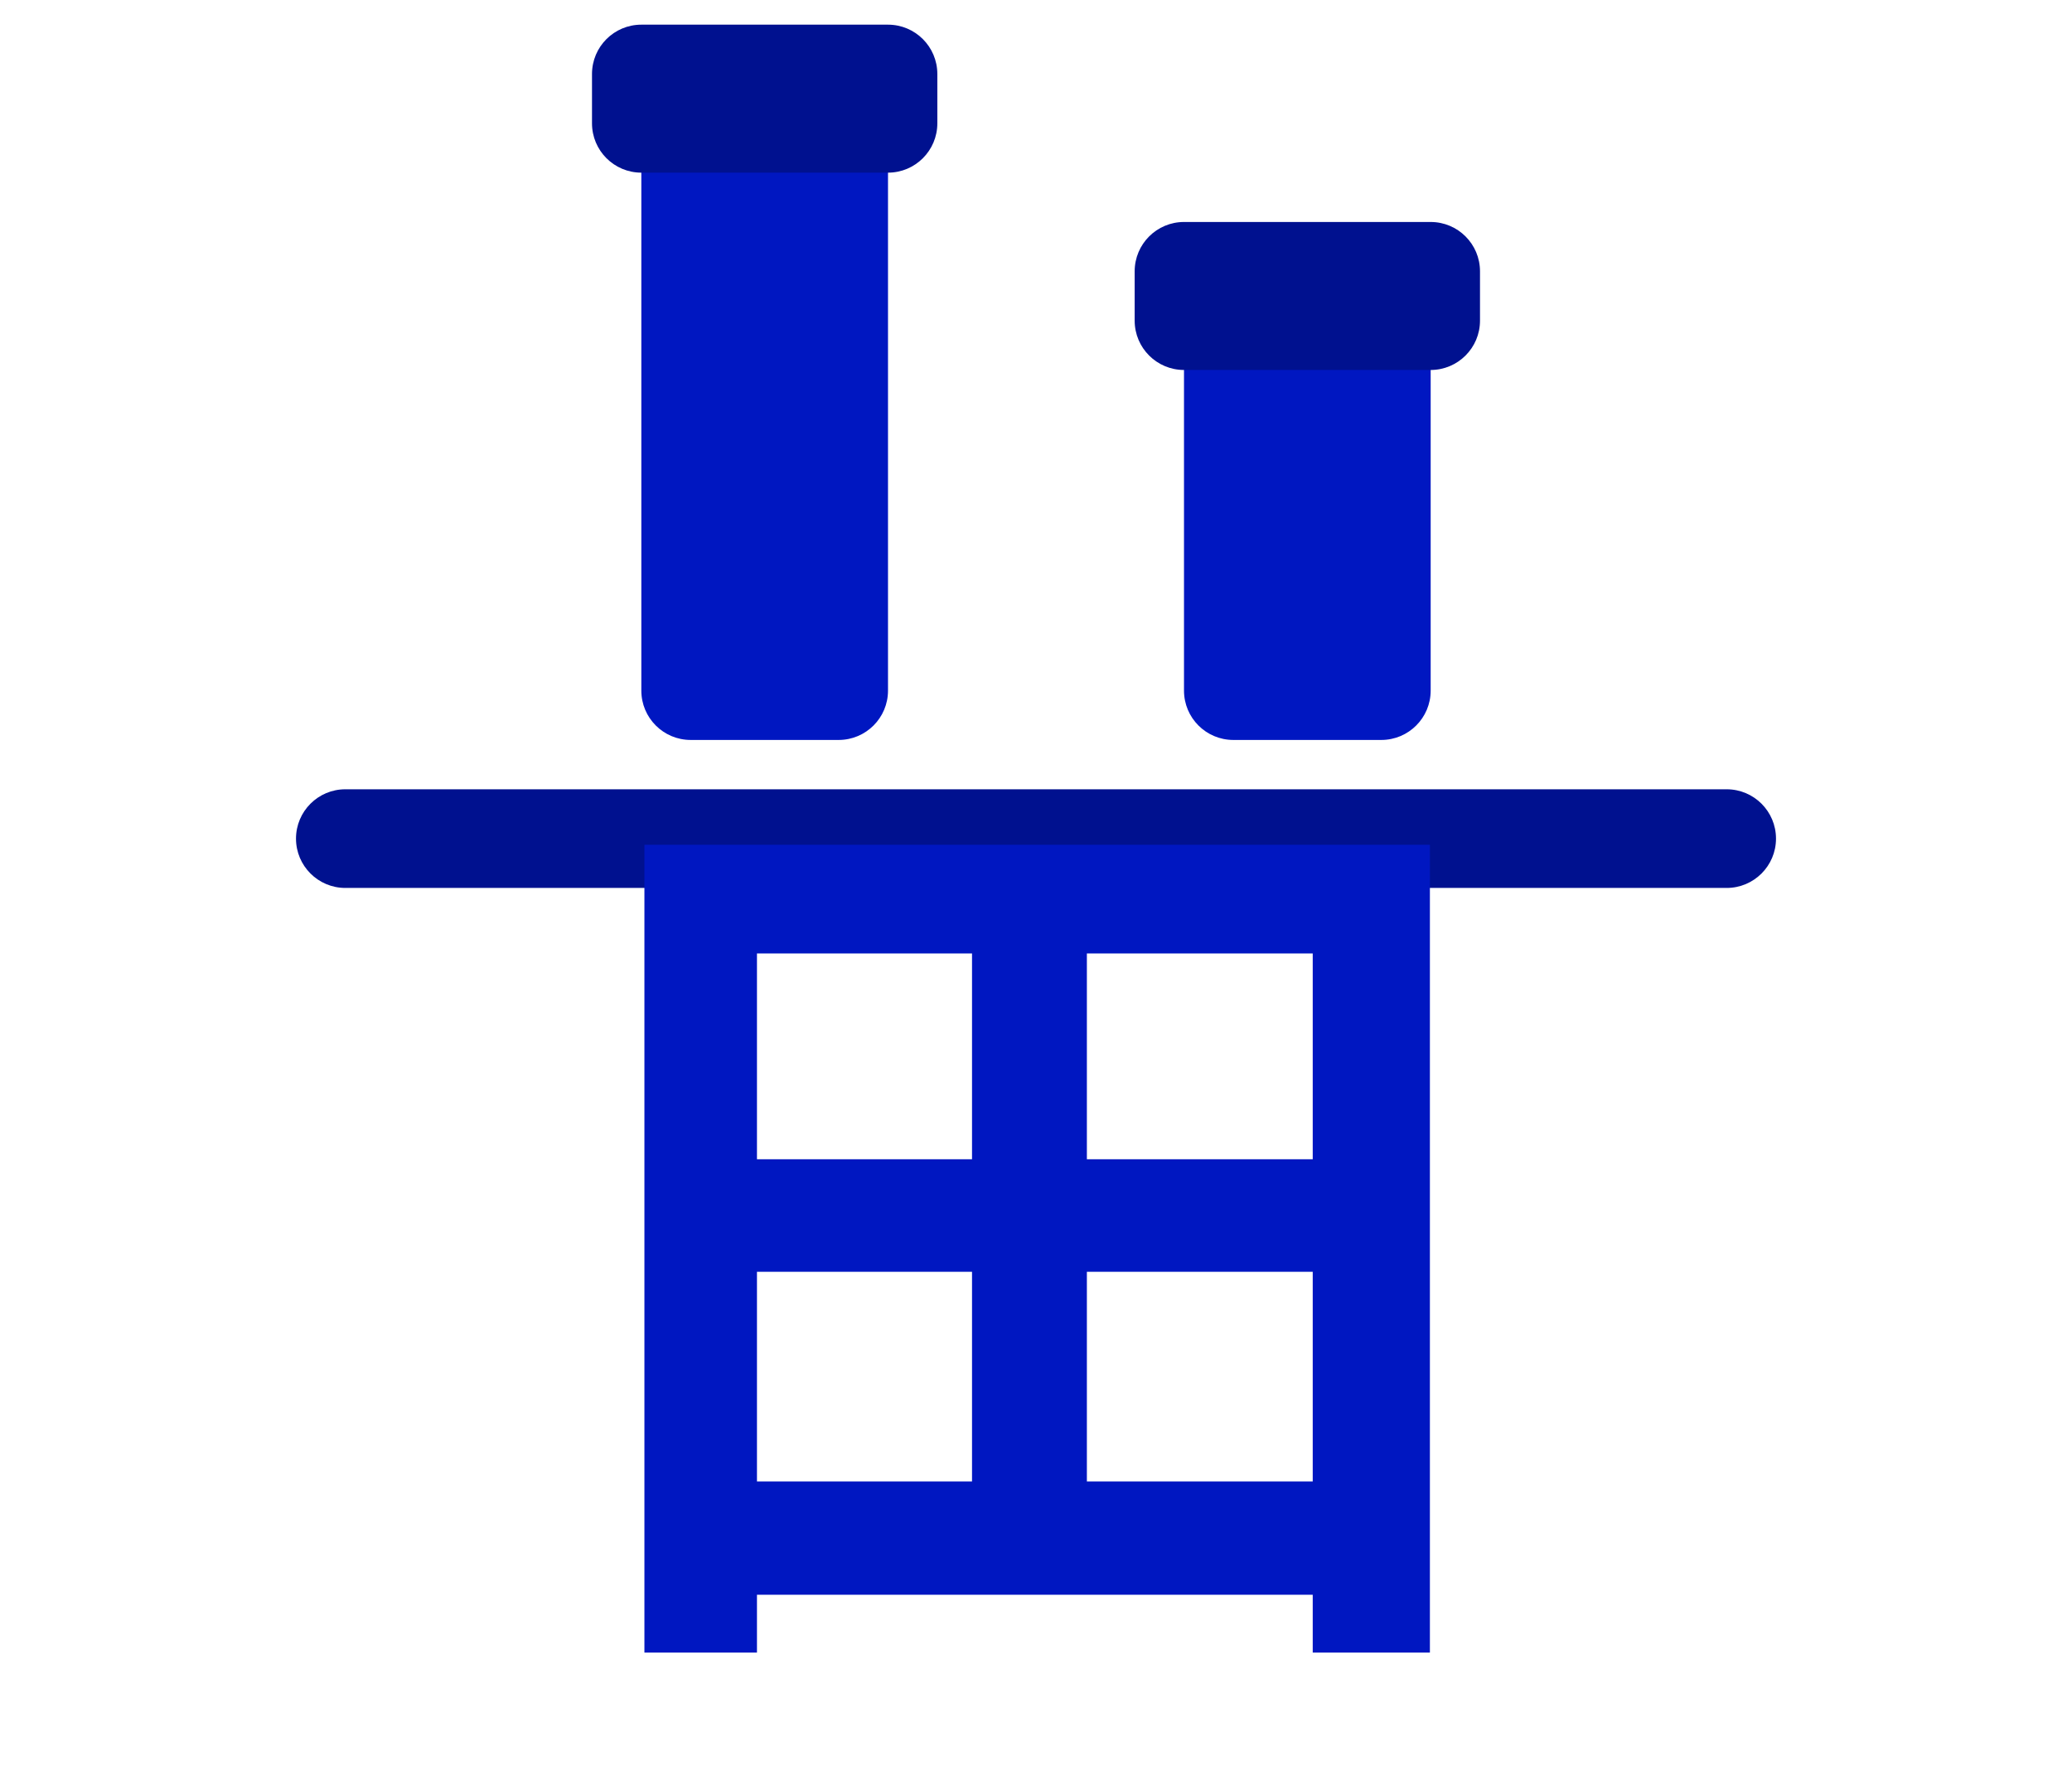
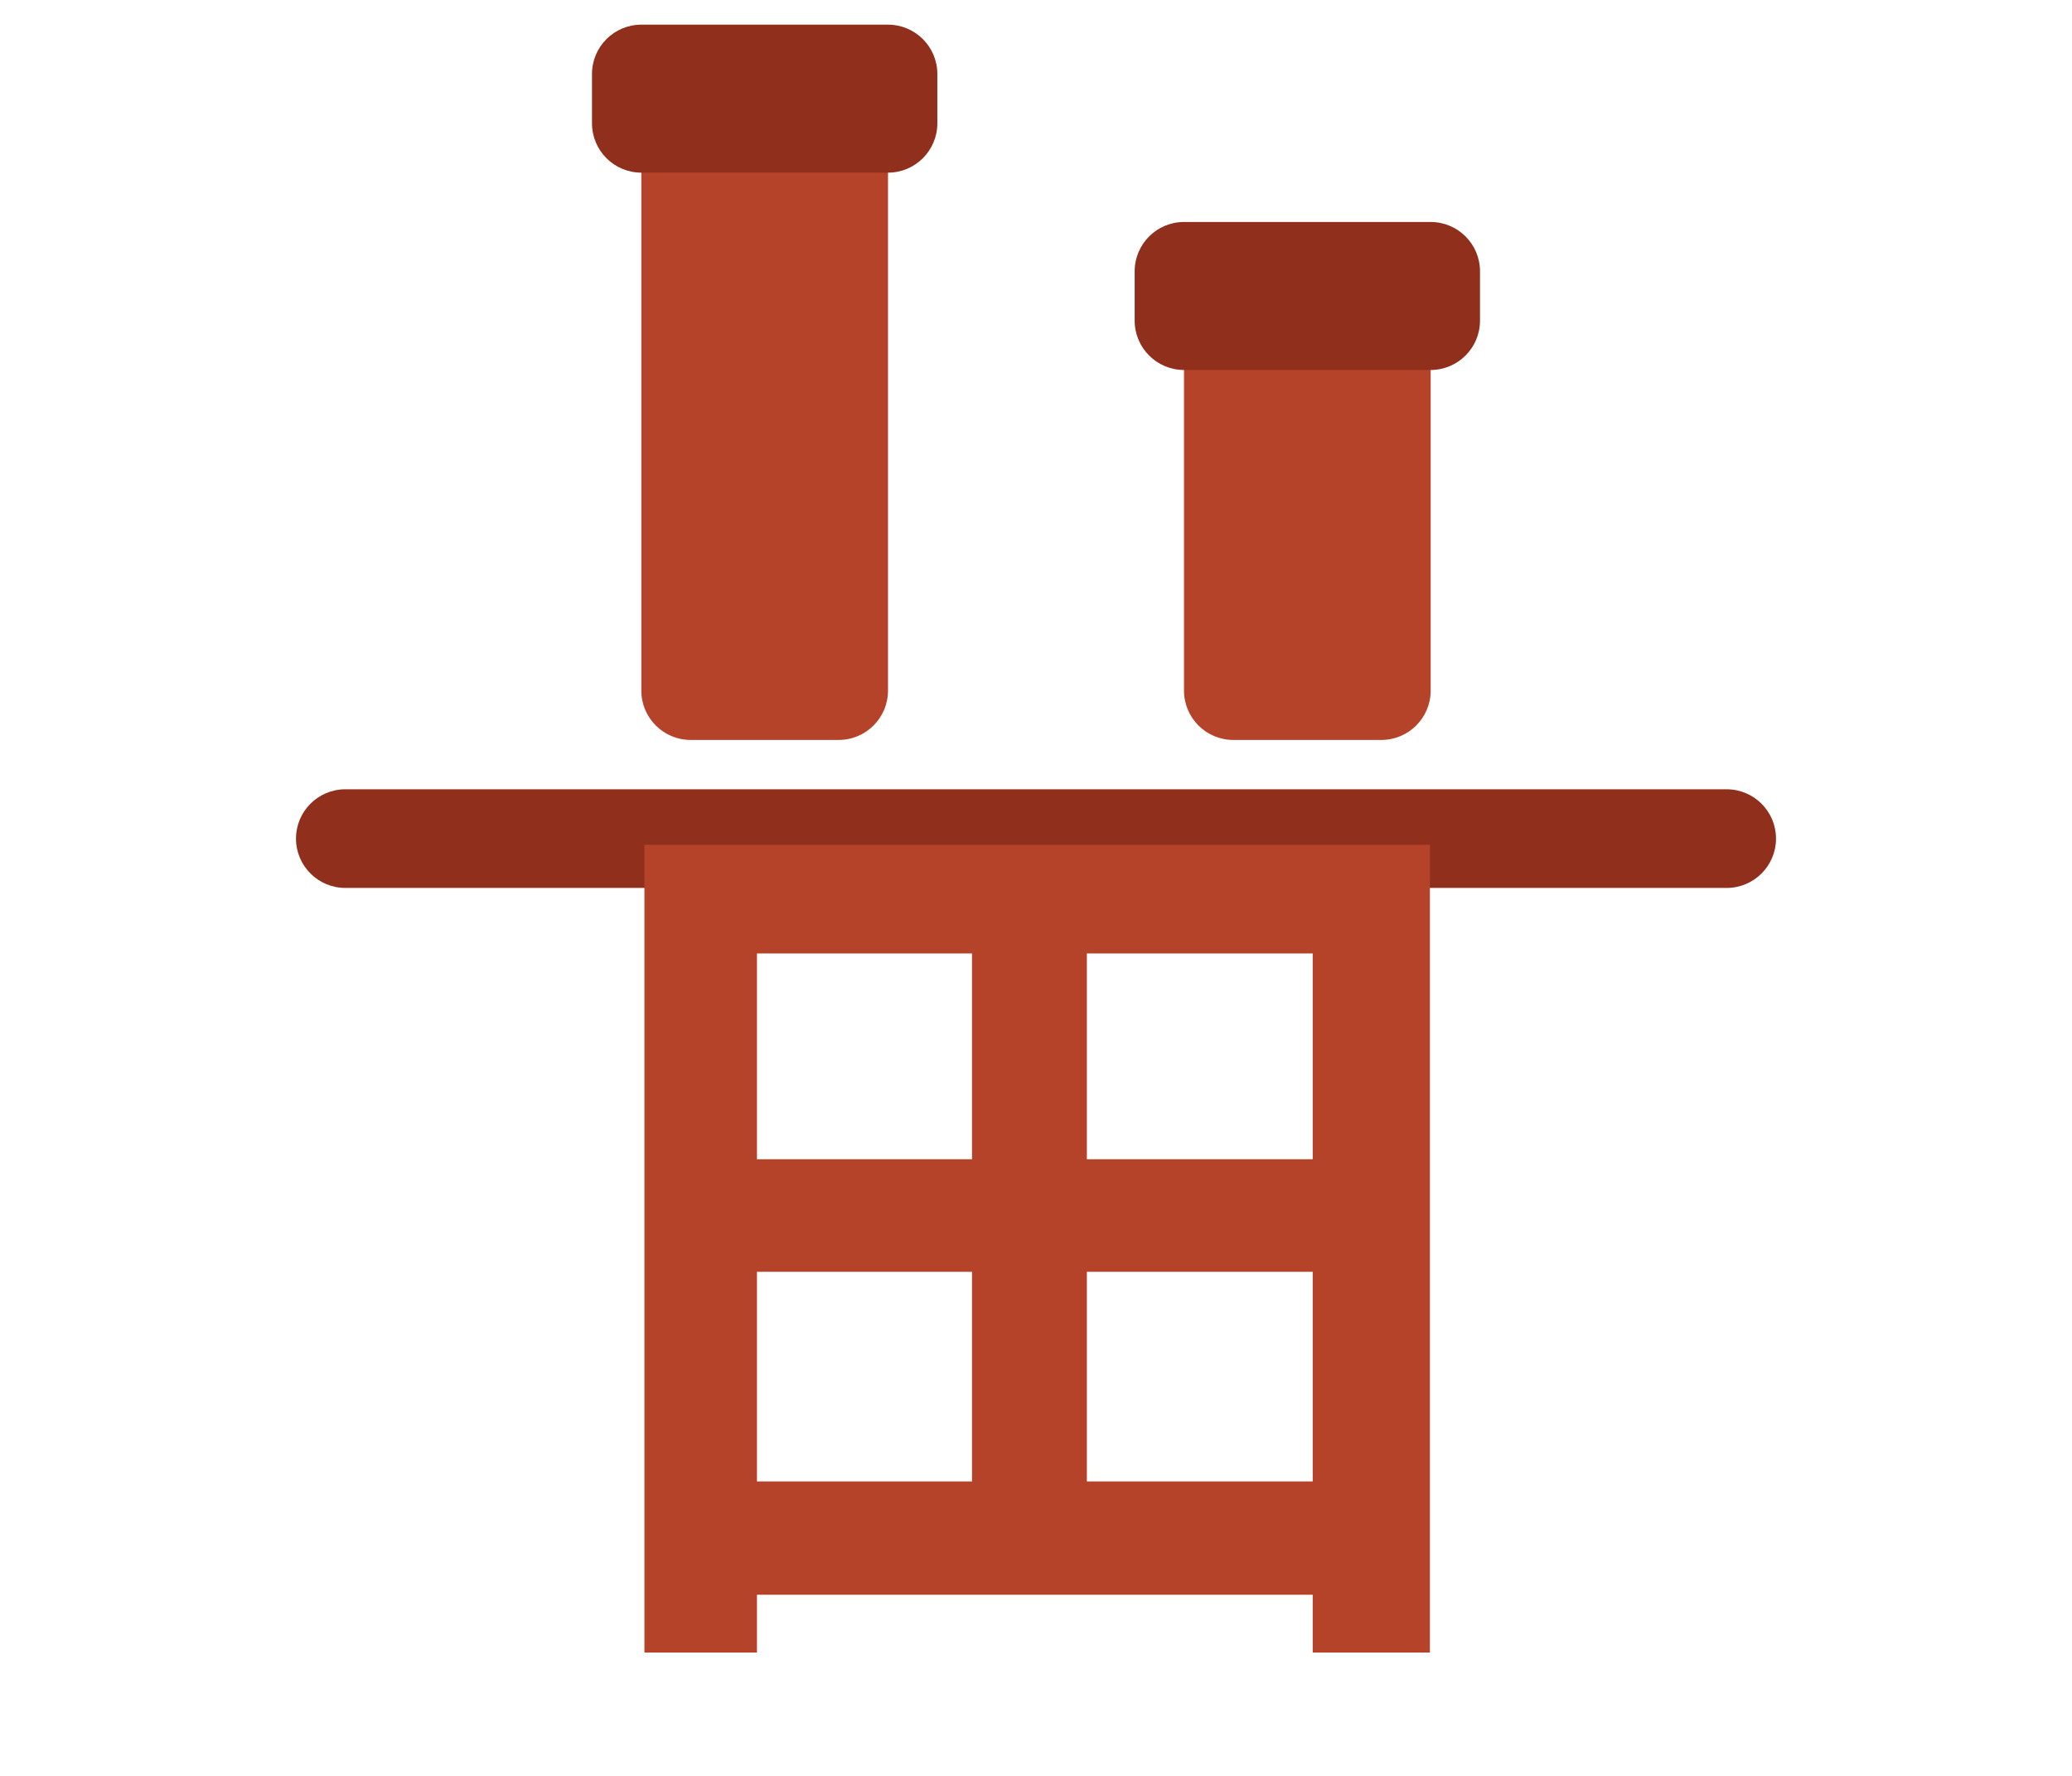
<svg xmlns="http://www.w3.org/2000/svg" width="42" height="36" viewBox="0 0 42 36" fill="none">
-   <rect x="13" y="2" width="5" height="13" rx="1" fill="#0017c1" />
-   <rect x="12" y="0.5" width="7" height="3" rx="1" fill="#00118f" />
-   <rect x="24" y="6" width="5" height="9" rx="1" fill="#0017c1" />
-   <rect x="23" y="4.5" width="7" height="3" rx="1" fill="#00118f" />
-   <rect x="6" y="16" width="30" height="2" rx="1" fill="#00118f" />
-   <text x="21" y="32" text-anchor="middle" font-family="'Noto Sans JP', 'Hiragino Sans', sans-serif" font-size="19" font-weight="700" fill="#0017c1">田</text>
+   <rect x="13" y="2" width="5" height="13" rx="1" fill="#b5432a" />
+   <rect x="12" y="0.5" width="7" height="3" rx="1" fill="#8f2f1c" />
+   <rect x="24" y="6" width="5" height="9" rx="1" fill="#b5432a" />
+   <rect x="23" y="4.5" width="7" height="3" rx="1" fill="#8f2f1c" />
+   <rect x="6" y="16" width="30" height="2" rx="1" fill="#8f2f1c" />
+   <text x="21" y="32" text-anchor="middle" font-family="'Noto Sans JP', 'Hiragino Sans', sans-serif" font-size="19" font-weight="700" fill="#b5432a">田</text>
</svg>
